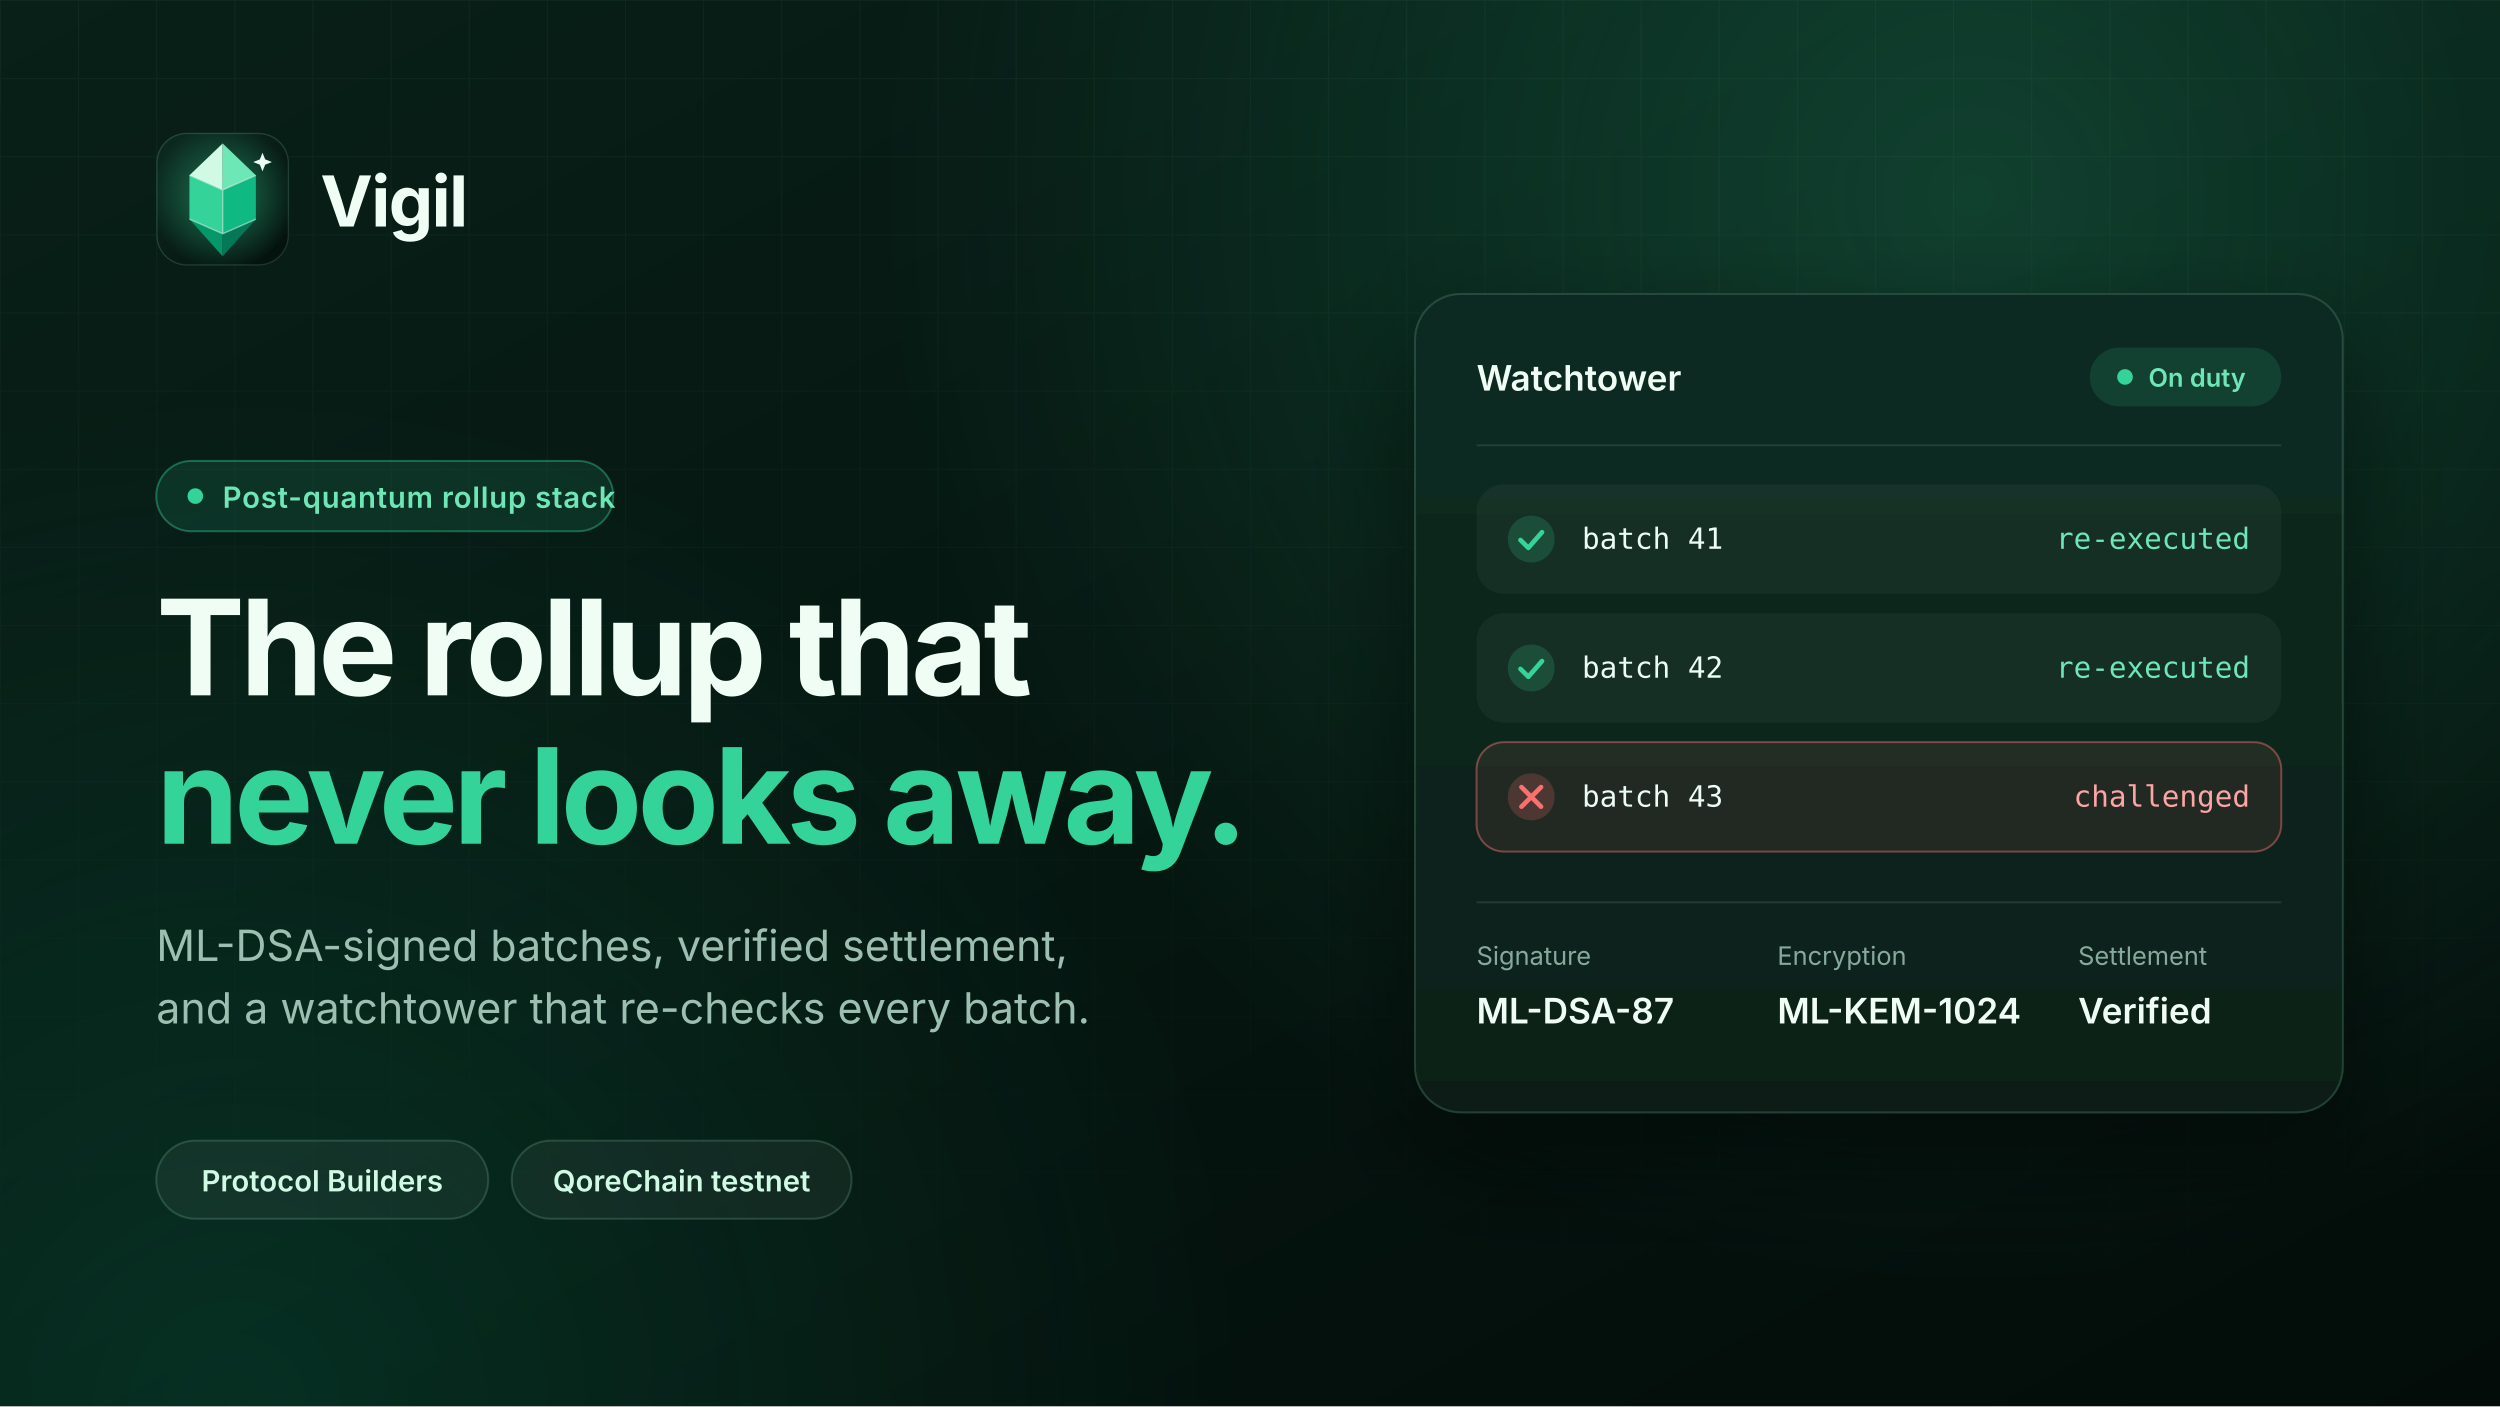
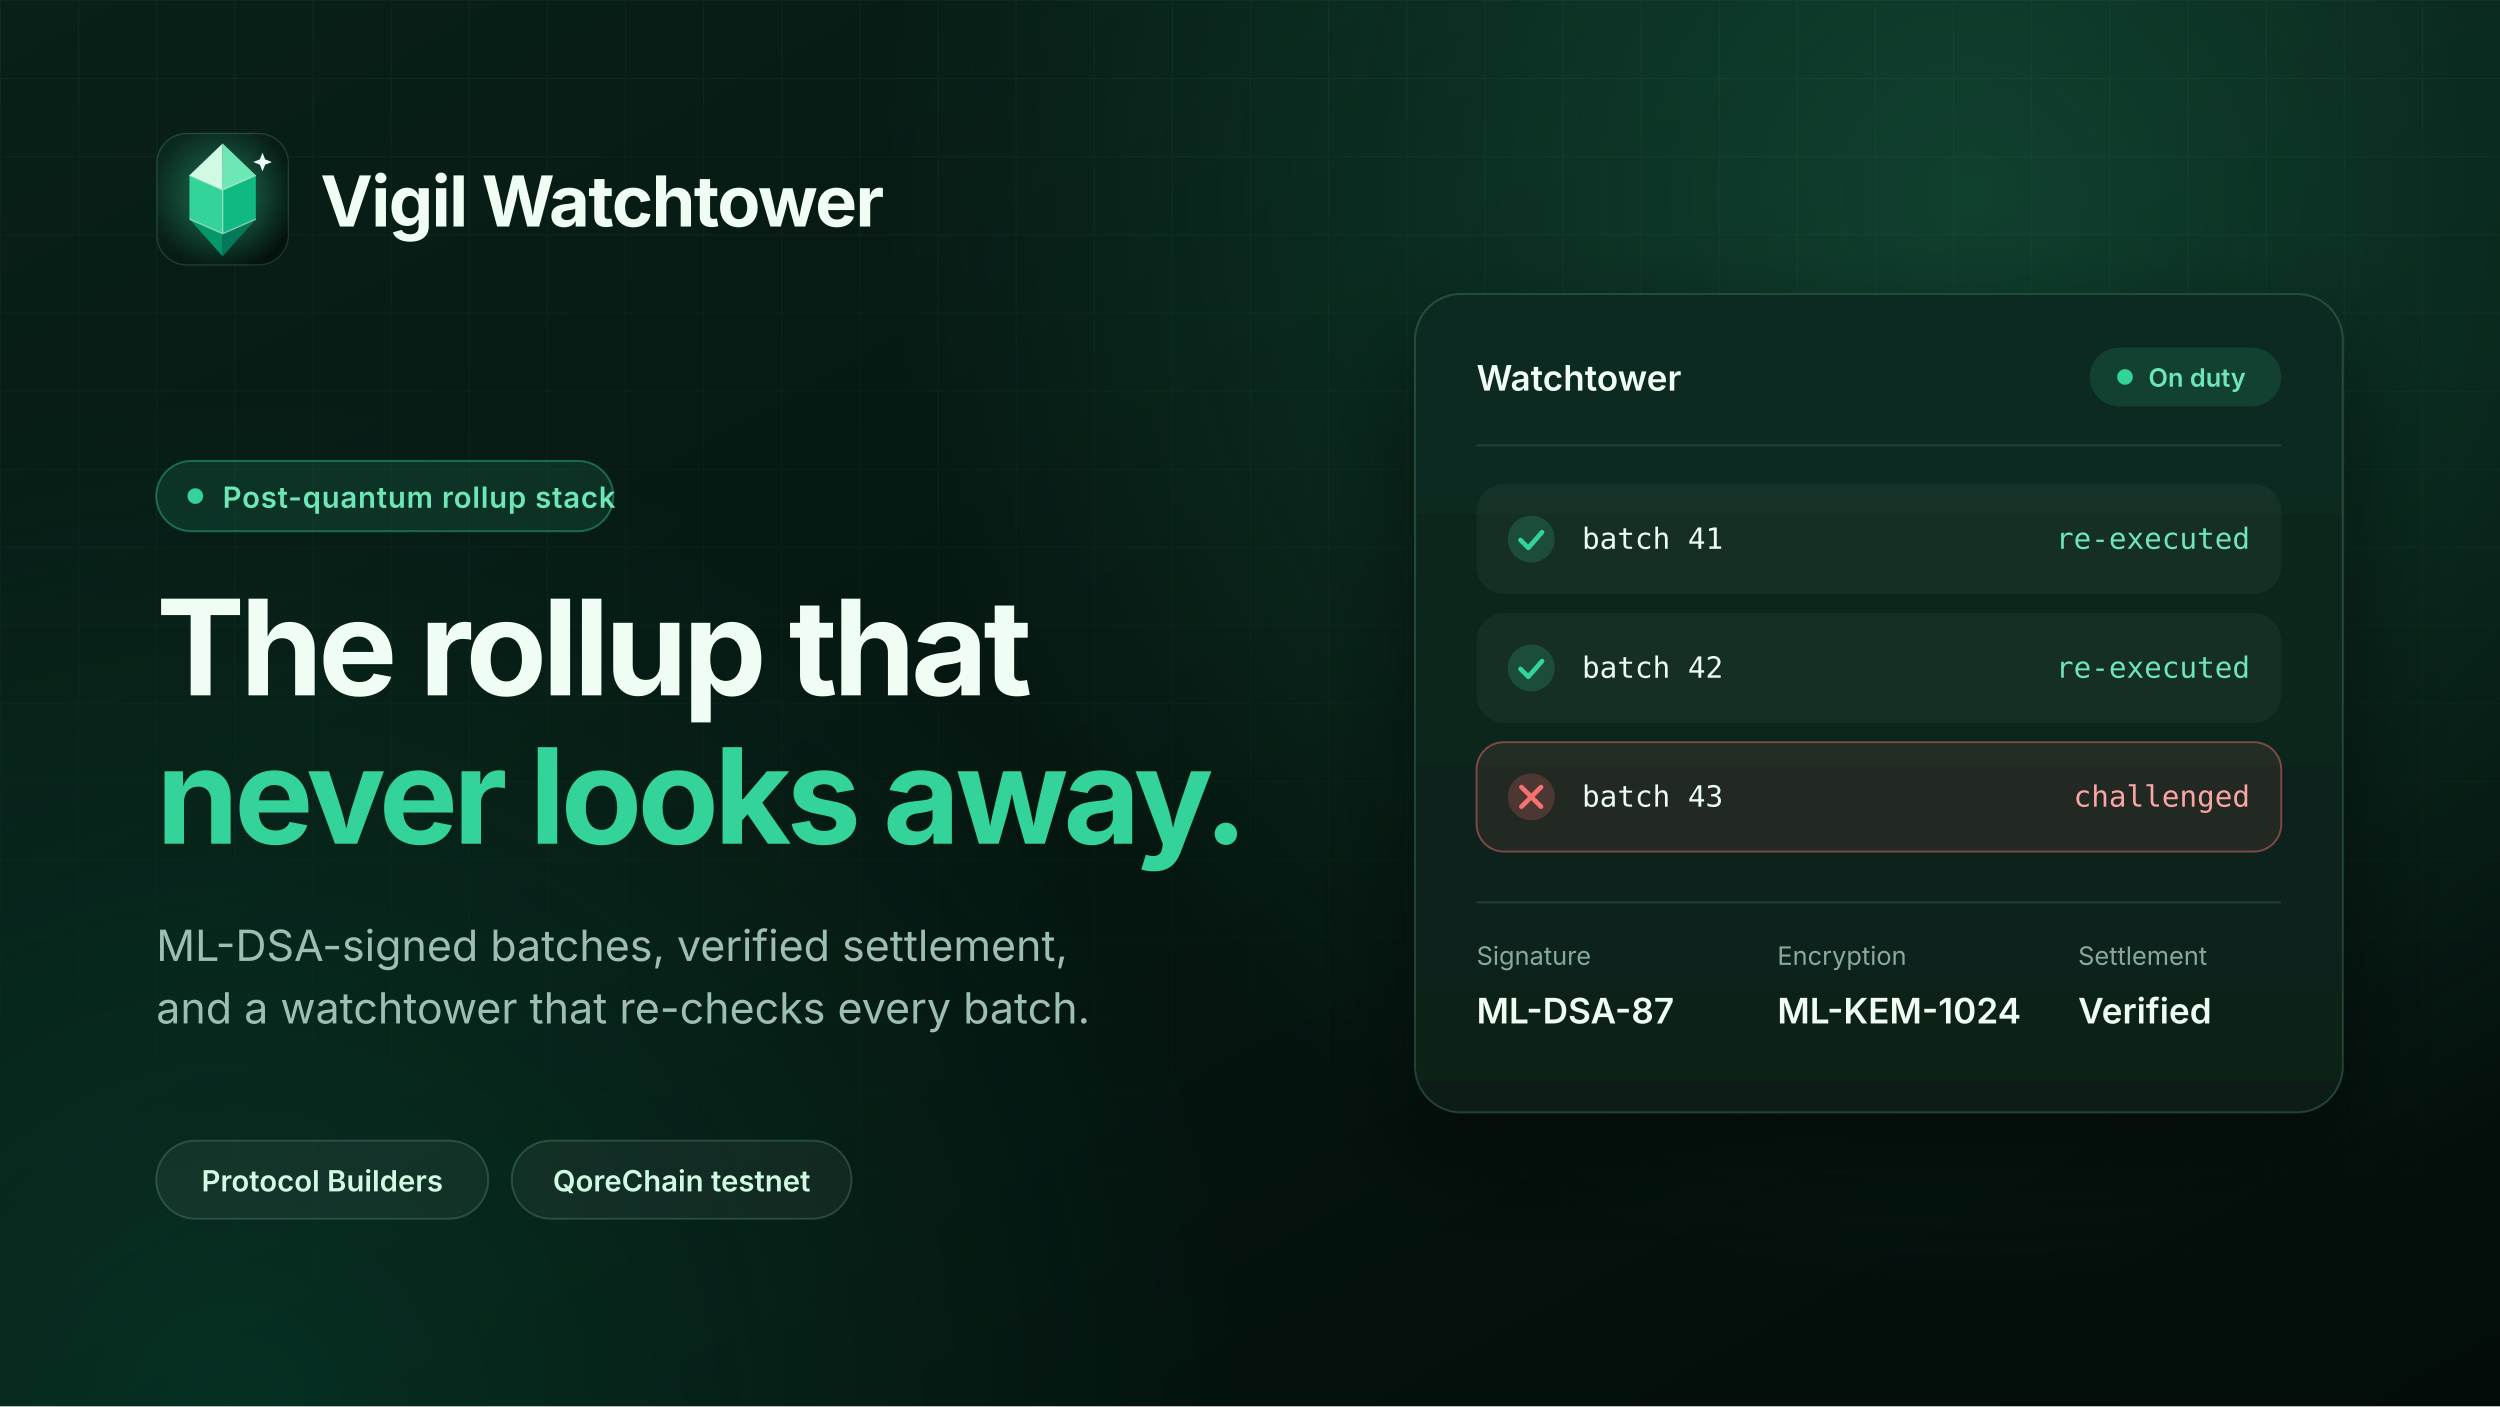
- <svg xmlns="http://www.w3.org/2000/svg" viewBox="0 0 1280 720" role="img" aria-label="Vigil cover: The rollup that never looks away.">
+ <svg xmlns="http://www.w3.org/2000/svg" viewBox="0 0 1280 720" role="img" aria-label="Vigil Watchtower cover: The rollup that never looks away.">
  <defs>
    <linearGradient id="page" x1="0" y1="0" x2="1" y2="1">
      <stop offset="0" stop-color="#082018" />
      <stop offset="1" stop-color="#030C09" />
    </linearGradient>
    <radialGradient id="glowA" cx="1010" cy="100" r="560" gradientUnits="userSpaceOnUse">
      <stop offset="0" stop-color="#34D399" stop-opacity="0.22" />
      <stop offset="1" stop-color="#34D399" stop-opacity="0" />
    </radialGradient>
    <radialGradient id="glowB" cx="120" cy="720" r="520" gradientUnits="userSpaceOnUse">
      <stop offset="0" stop-color="#10B981" stop-opacity="0.16" />
      <stop offset="1" stop-color="#10B981" stop-opacity="0" />
    </radialGradient>
    <pattern id="grid" width="40" height="40" patternUnits="userSpaceOnUse">
      <path d="M40 0H0V40" fill="none" stroke="#A7F3D0" stroke-opacity="0.045" stroke-width="1" />
    </pattern>
    <linearGradient id="fade" x1="0" y1="0" x2="0" y2="1">
      <stop offset="0" stop-color="#FFFFFF" stop-opacity="1" />
      <stop offset="1" stop-color="#FFFFFF" stop-opacity="0" />
    </linearGradient>
    <mask id="gridMask">
      <rect width="1280" height="720" fill="url(#fade)" />
    </mask>
    <linearGradient id="card" x1="0" y1="0" x2="0" y2="1">
      <stop offset="0" stop-color="#0F2C22" />
      <stop offset="1" stop-color="#0A1F18" />
    </linearGradient>
    <linearGradient id="bg" x1="0" y1="0" x2="1" y2="1">
      <stop offset="0" stop-color="#0C2A20" />
      <stop offset="1" stop-color="#04100C" />
    </linearGradient>
    <radialGradient id="glow" cx="100" cy="96" r="110" gradientUnits="userSpaceOnUse">
      <stop offset="0" stop-color="#34D399" stop-opacity="0.5" />
      <stop offset="1" stop-color="#34D399" stop-opacity="0" />
    </radialGradient>
    <filter id="shadow" x="-20%" y="-20%" width="140%" height="150%">
      <feDropShadow dx="0" dy="24" stdDeviation="28" flood-color="#000000" flood-opacity="0.5" />
    </filter>
    <symbol id="mark" viewBox="0 0 200 200">
      <rect width="200" height="200" rx="46" fill="url(#bg)" />
      <rect x="1" y="1" width="198" height="198" rx="45" fill="none" stroke="#A7F3D0" stroke-opacity="0.16" stroke-width="2" />
      <rect width="200" height="200" rx="46" fill="url(#glow)" />
      <polygon points="100,16 50,64 100,86" fill="#D1FAE5" />
      <polygon points="100,16 150,64 100,86" fill="#6EE7B7" />
      <polygon points="50,64 100,86 100,152 50,130" fill="#34D399" />
      <polygon points="150,64 100,86 100,152 150,130" fill="#10B981" />
      <polygon points="50,130 100,152 100,186" fill="#059669" />
      <polygon points="150,130 100,152 100,186" fill="#047857" />
      <path d="M50 64 L100 86 L150 64 M100 86 V152 M50 130 L100 152 L150 130" fill="none" stroke="#ECFDF5" stroke-opacity="0.55" stroke-width="2" stroke-linejoin="round" />
      <path d="M160 30 l4 10 10 4 -10 4 -4 10 -4 -10 -10 -4 10 -4z" fill="#ECFDF5" />
    </symbol>
  </defs>
  <rect width="1280" height="720" fill="url(#page)" />
  <rect width="1280" height="720" fill="url(#grid)" mask="url(#gridMask)" />
  <rect width="1280" height="720" fill="url(#glowA)" />
  <rect width="1280" height="720" fill="url(#glowB)" />
  <g font-family="Inter, 'Segoe UI Variable Display', 'Segoe UI', 'Helvetica Neue', Arial, sans-serif">
    <use href="#mark" x="80" y="68" width="68" height="68" />
-     <text x="164" y="116" font-size="36" font-weight="700" letter-spacing="-0.8" fill="#F0FDF4">Vigil</text>
+     <text x="164" y="116" font-size="36" font-weight="700" letter-spacing="-0.8" fill="#F0FDF4">Vigil Watchtower</text>
    <g transform="translate(80,236)">
      <rect width="234" height="36" rx="18" fill="#34D399" fill-opacity="0.12" stroke="#34D399" stroke-opacity="0.4" />
      <circle cx="20" cy="18" r="4" fill="#34D399" />
      <text x="34" y="24" font-size="15" font-weight="600" letter-spacing="0.4" fill="#6EE7B7">Post-quantum rollup stack</text>
    </g>
    <text x="80" y="356" font-size="68" font-weight="700" letter-spacing="-2.4" fill="#F0FDF4">The rollup that</text>
    <text x="80" y="432" font-size="68" font-weight="700" letter-spacing="-2.4" fill="#34D399">never looks away.</text>
    <text x="80" y="492" font-size="22" fill="#9DBFB1">ML-DSA-signed batches, verified settlement,</text>
    <text x="80" y="524" font-size="22" fill="#9DBFB1">and a watchtower that re-checks every batch.</text>
    <g transform="translate(80,584)" font-size="15" font-weight="600" fill="#D1FAE5">
      <rect width="170" height="40" rx="20" fill="#FFFFFF" fill-opacity="0.05" stroke="#A7F3D0" stroke-opacity="0.18" />
      <text x="85" y="26" text-anchor="middle">Protocol Builders</text>
      <rect x="182" width="174" height="40" rx="20" fill="#FFFFFF" fill-opacity="0.05" stroke="#A7F3D0" stroke-opacity="0.18" />
      <text x="269" y="26" text-anchor="middle">QoreChain testnet</text>
    </g>
    <g transform="translate(724,150)" filter="url(#shadow)">
      <rect width="476" height="420" rx="24" fill="url(#card)" />
      <rect x="0.5" y="0.5" width="475" height="419" rx="23.5" fill="none" stroke="#A7F3D0" stroke-opacity="0.16" />
    </g>
    <g transform="translate(724,150)">
      <text x="32" y="50" font-size="18" font-weight="600" fill="#F0FDF4">Watchtower</text>
      <g transform="translate(346,28)">
        <rect width="98" height="30" rx="15" fill="#34D399" fill-opacity="0.14" />
        <circle cx="18" cy="15" r="4" fill="#34D399" />
        <text x="30" y="20" font-size="13" font-weight="600" fill="#6EE7B7">On duty</text>
      </g>
      <line x1="32" y1="78" x2="444" y2="78" stroke="#A7F3D0" stroke-opacity="0.12" />
      <g font-family="'JetBrains Mono', 'Cascadia Mono', Consolas, monospace" font-size="15">
        <g transform="translate(32,98)">
          <rect width="412" height="56" rx="14" fill="#FFFFFF" fill-opacity="0.04" />
          <circle cx="28" cy="28" r="12" fill="#34D399" fill-opacity="0.18" />
          <path d="M22.5 28.5l4 4 7-8" fill="none" stroke="#34D399" stroke-width="2.4" stroke-linecap="round" stroke-linejoin="round" />
          <text x="54" y="33" fill="#ECFDF5">batch 41</text>
          <text x="396" y="33" text-anchor="end" fill="#6EE7B7">re-executed</text>
        </g>
        <g transform="translate(32,164)">
          <rect width="412" height="56" rx="14" fill="#FFFFFF" fill-opacity="0.04" />
          <circle cx="28" cy="28" r="12" fill="#34D399" fill-opacity="0.18" />
          <path d="M22.5 28.5l4 4 7-8" fill="none" stroke="#34D399" stroke-width="2.4" stroke-linecap="round" stroke-linejoin="round" />
          <text x="54" y="33" fill="#ECFDF5">batch 42</text>
          <text x="396" y="33" text-anchor="end" fill="#6EE7B7">re-executed</text>
        </g>
        <g transform="translate(32,230)">
          <rect width="412" height="56" rx="14" fill="#F87171" fill-opacity="0.09" stroke="#F87171" stroke-opacity="0.45" />
          <circle cx="28" cy="28" r="12" fill="#F87171" fill-opacity="0.2" />
          <path d="M23 23l10 10M33 23l-10 10" fill="none" stroke="#F87171" stroke-width="2.4" stroke-linecap="round" />
          <text x="54" y="33" fill="#ECFDF5">batch 43</text>
          <text x="396" y="33" text-anchor="end" fill="#FCA5A5">challenged</text>
        </g>
      </g>
      <line x1="32" y1="312" x2="444" y2="312" stroke="#A7F3D0" stroke-opacity="0.12" />
      <g font-size="13" fill="#86A99B">
        <text x="32" y="344">Signature</text>
        <text x="186" y="344">Encryption</text>
        <text x="340" y="344">Settlement</text>
      </g>
      <g font-size="18" font-weight="600" fill="#F0FDF4">
        <text x="32" y="374">ML-DSA-87</text>
        <text x="186" y="374">ML-KEM-1024</text>
        <text x="340" y="374">Verified</text>
      </g>
    </g>
  </g>
</svg>
